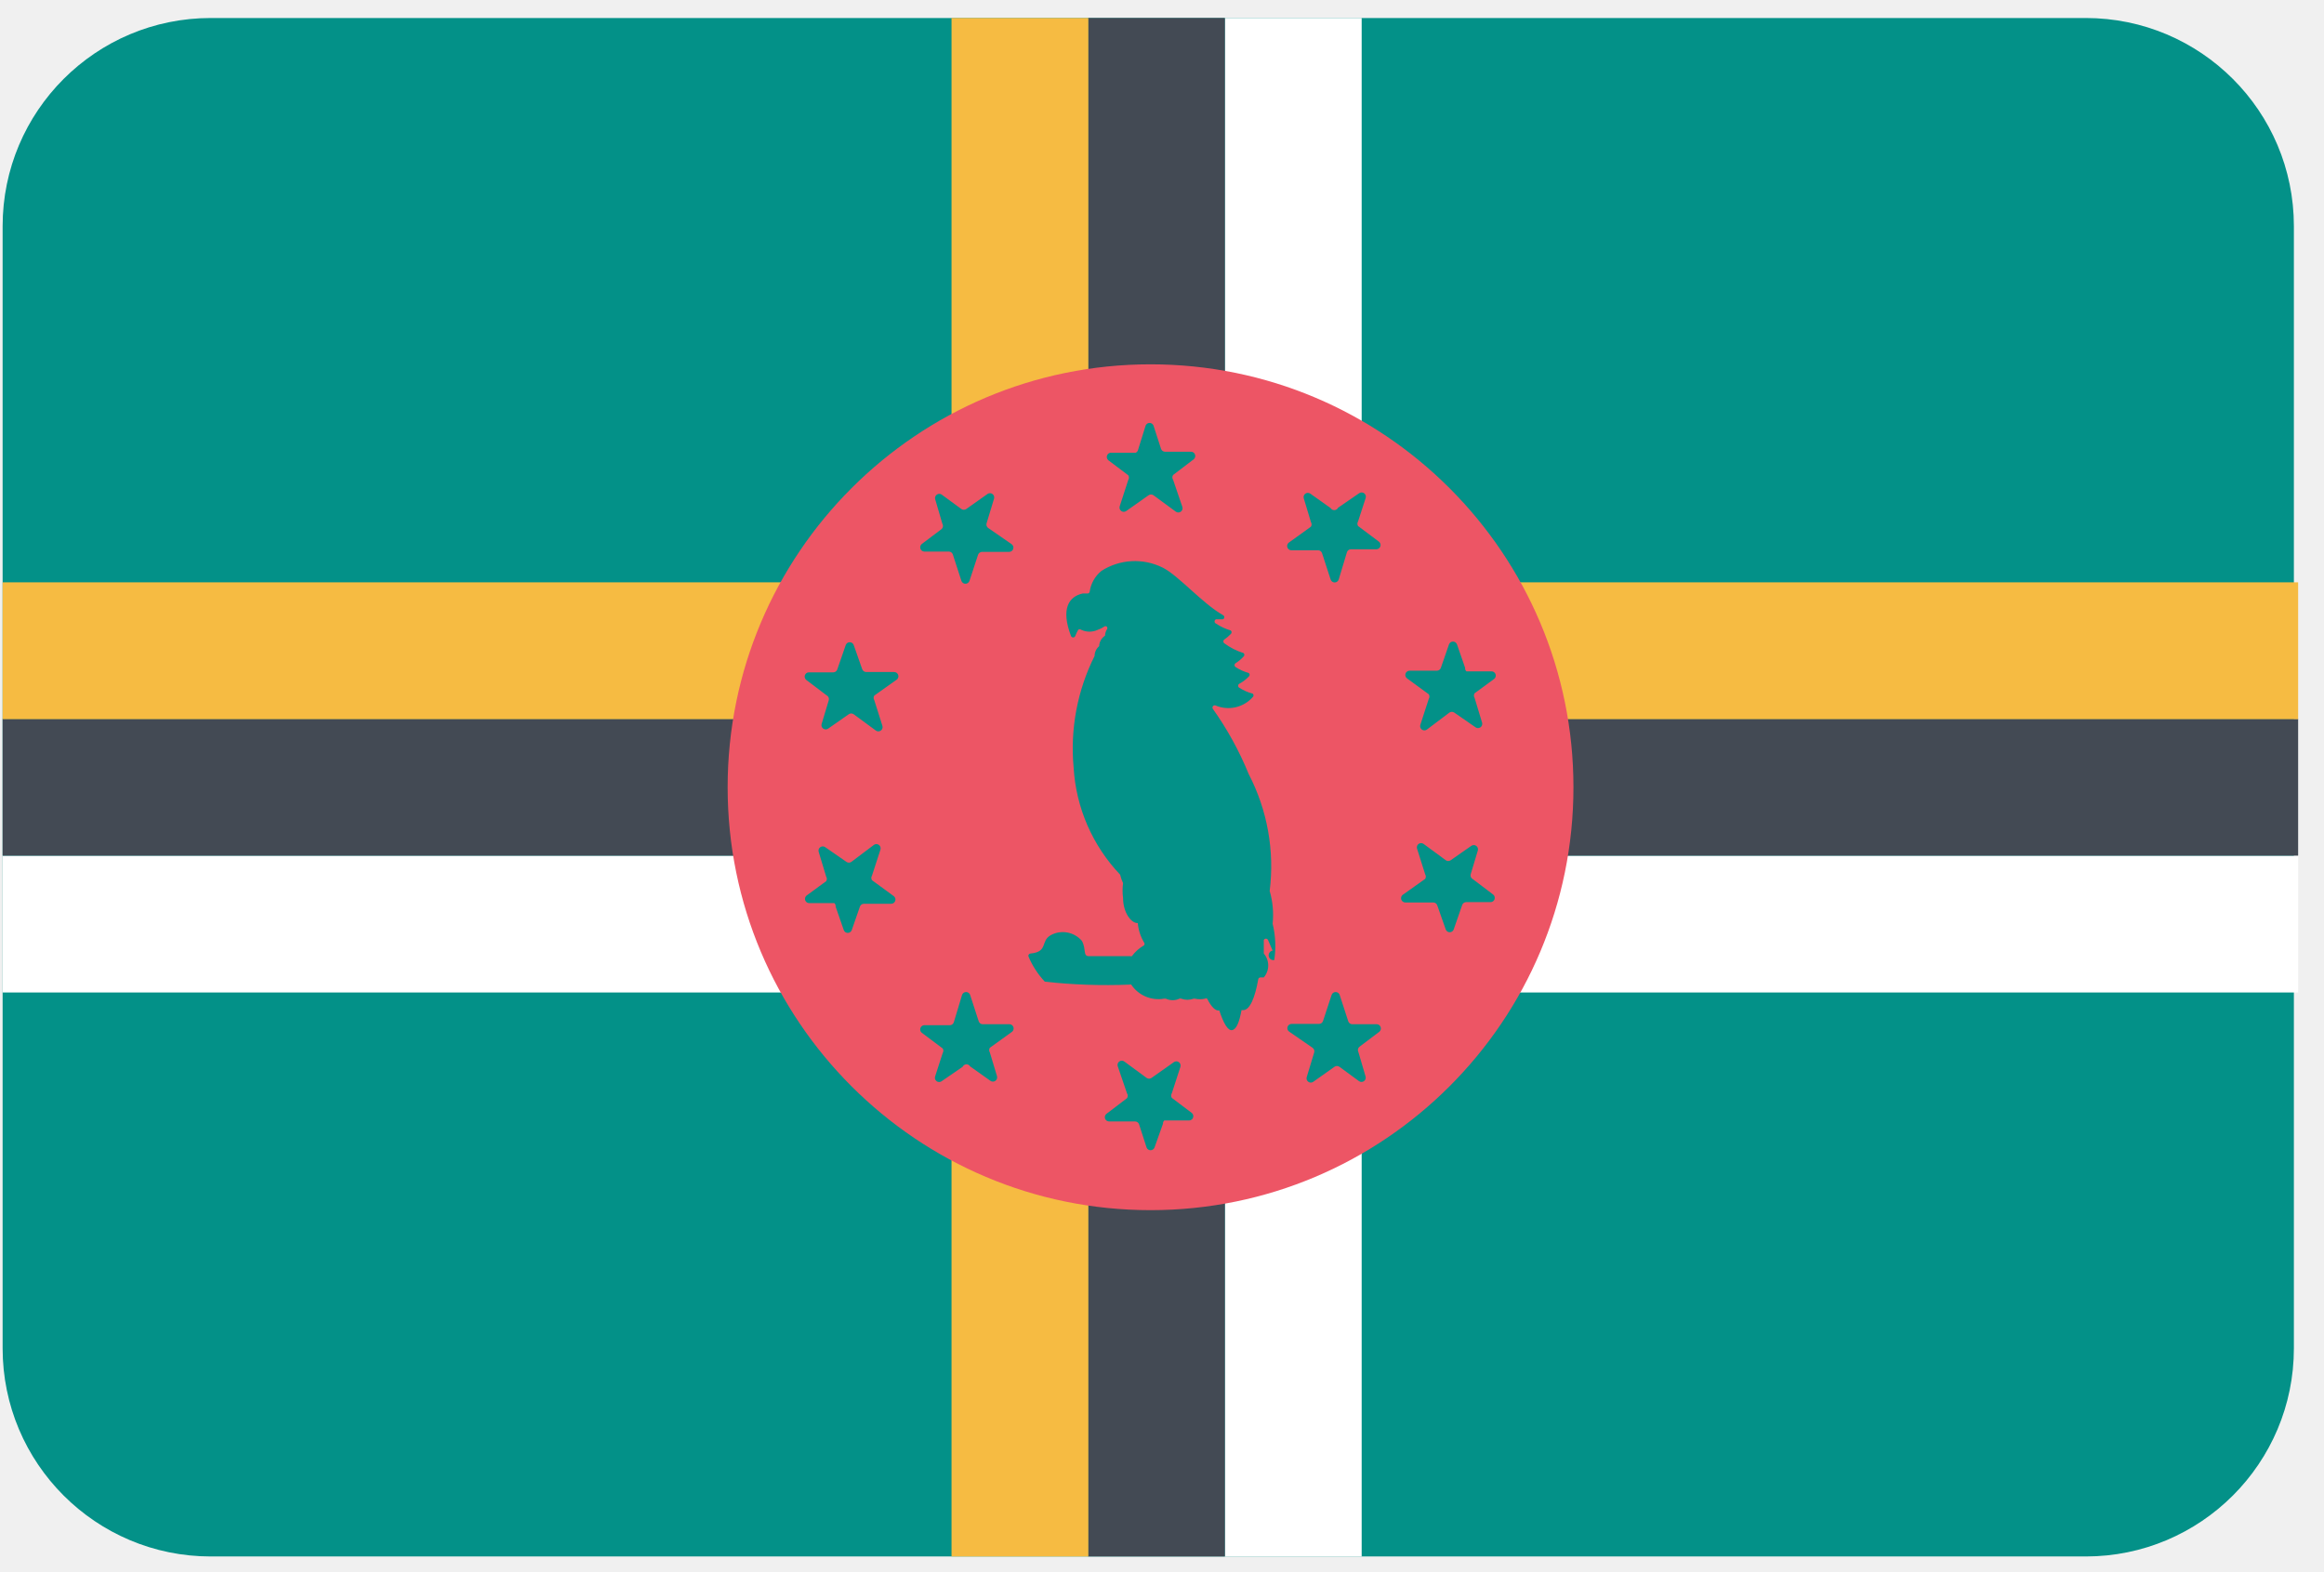
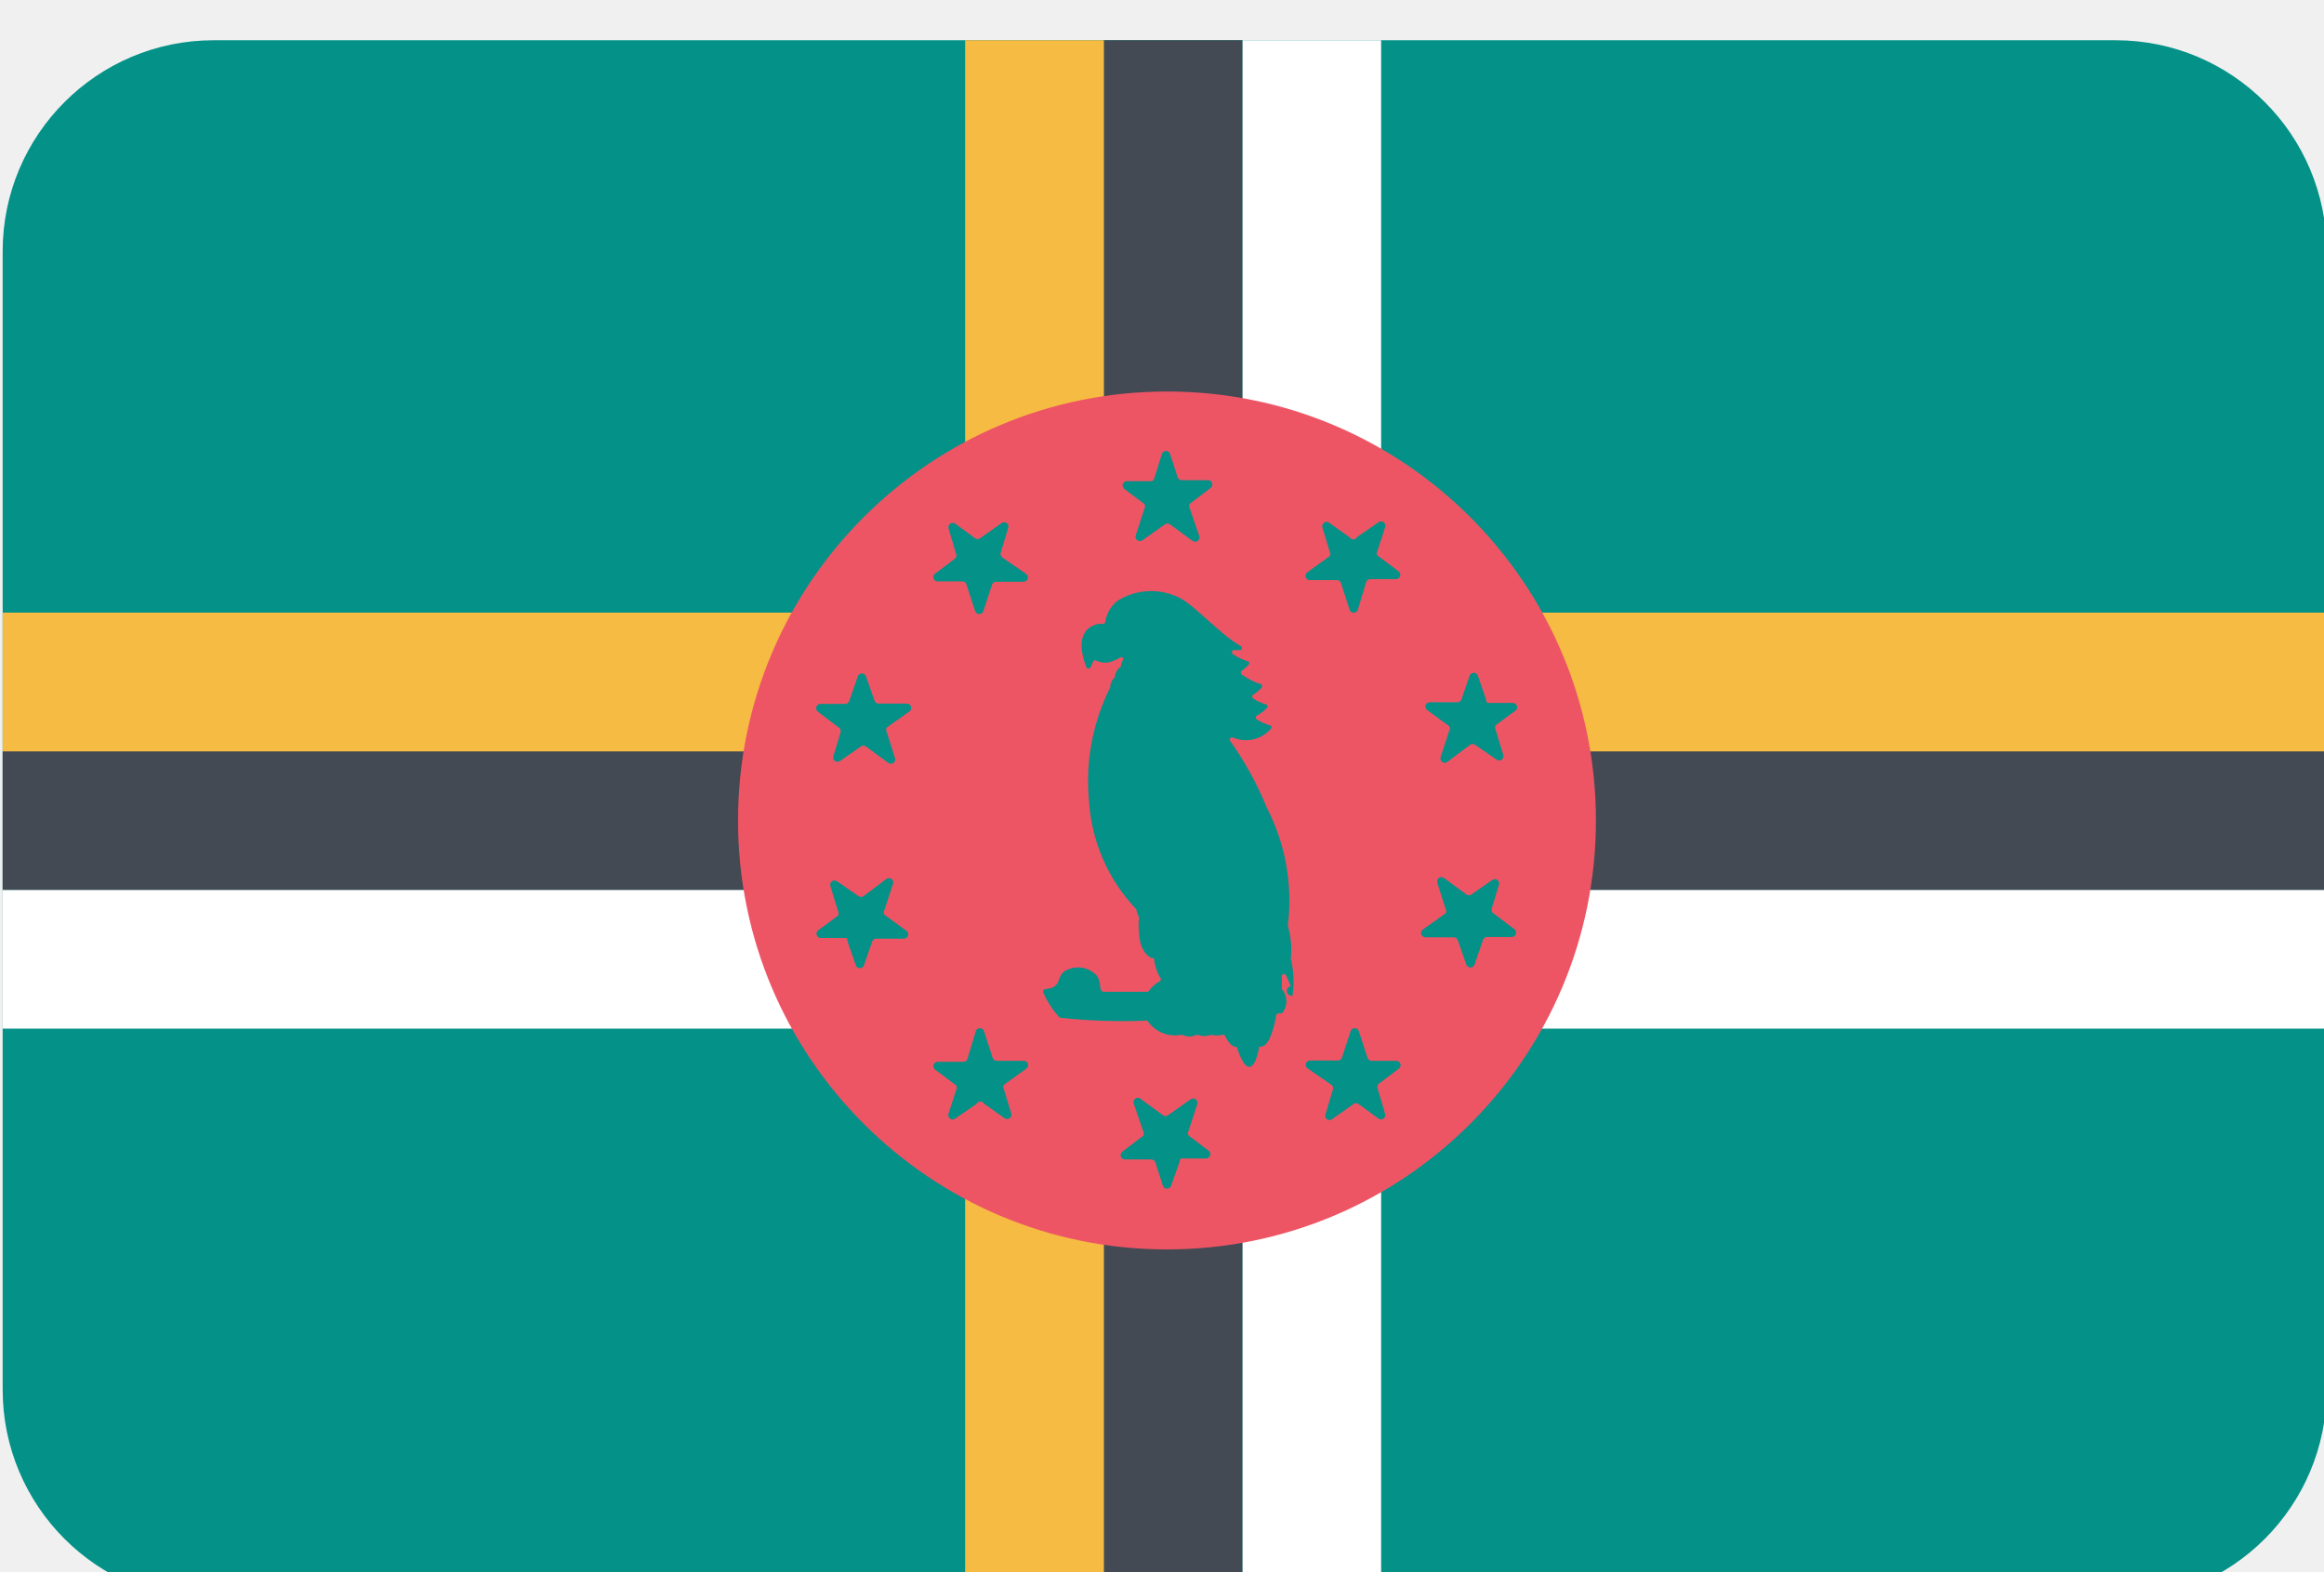
- <svg xmlns="http://www.w3.org/2000/svg" width="71" height="48">
+ <svg xmlns="http://www.w3.org/2000/svg" width="71" height="48" viewBox="0 0 70 46">
  <g fill="none">
    <rect fill="#039188" x=".08" y=".55" width="70" height="47" rx="6.36" />
    <path fill="#FFF" d="M.08 26.14h70.13v4.18H.08z" />
    <path fill="#434A54" d="M.08 21.96h70.13v4.18H.08z" />
    <path fill="#F6BB42" d="M.08 17.79h70.13v4.18H.08z" />
    <path fill="#FFF" d="M37.42.55h4.18v47h-4.18z" />
    <path fill="#434A54" d="M33.24.55h4.18v47h-4.18z" />
    <path fill="#F6BB42" d="M29.07.55h4.18v47h-4.18z" />
    <circle fill="#ED5565" cx="35.15" cy="24.05" r="12.92" />
    <path d="M44.8 20.51h.78a.13.13 0 01.07.23l-.6.44a.13.13 0 000 .14l.23.76a.13.13 0 01-.2.14l-.65-.45a.13.13 0 00-.15 0l-.69.52a.13.13 0 01-.2-.14l.26-.8a.13.13 0 000-.14l-.67-.49a.13.13 0 01.08-.23h.84a.13.13 0 00.12-.09l.25-.72a.13.13 0 01.24 0l.25.72a.13.13 0 00.04.11zm-19.31 7.08h-.78a.13.13 0 01-.07-.23l.6-.44a.13.13 0 000-.14l-.23-.76a.13.13 0 01.2-.14l.65.45a.13.13 0 00.15 0l.69-.52a.13.13 0 01.2.14l-.26.8a.13.13 0 000 .14l.67.49a.13.13 0 01-.08.23h-.84a.13.13 0 00-.12.09l-.25.72a.13.13 0 01-.24 0l-.25-.72a.13.13 0 00-.04-.11zM45 26.86l.62.47a.13.13 0 01-.08.23h-.75a.13.13 0 00-.12.09l-.26.75a.13.13 0 01-.24 0l-.26-.74a.13.13 0 00-.12-.09h-.86a.13.13 0 01-.08-.23l.69-.49a.13.13 0 000-.14l-.25-.79a.13.13 0 01.2-.14l.68.5a.13.13 0 00.15 0l.63-.44a.13.13 0 01.2.14l-.22.73a.13.13 0 00.07.15zm-19.75-5.62l-.62-.47a.13.13 0 01.08-.23h.75a.13.13 0 00.12-.09l.26-.75a.13.13 0 01.24 0l.26.74a.13.13 0 00.12.09h.86a.13.13 0 01.08.23l-.69.49a.13.13 0 000 .14l.25.79a.13.13 0 01-.2.14l-.68-.5a.13.13 0 00-.15 0l-.63.44a.13.13 0 01-.2-.14l.22-.73a.13.13 0 00-.07-.15zm16.25 10.9l.22.75a.13.13 0 01-.2.14l-.6-.44a.13.13 0 00-.15 0l-.65.46a.13.13 0 01-.2-.14l.23-.76a.13.13 0 00-.05-.14l-.71-.49a.13.13 0 01.07-.24h.84a.13.13 0 00.12-.09l.26-.79a.13.13 0 01.25 0l.26.8a.13.13 0 00.12.09h.76a.13.13 0 01.07.23l-.61.46a.13.13 0 00-.03.16zM28.79 16l-.22-.75a.13.13 0 01.2-.14l.6.44a.13.13 0 00.15 0l.65-.46a.13.13 0 01.2.14l-.23.76a.13.13 0 00.05.14l.71.49a.13.13 0 01-.07.24H30a.13.13 0 00-.12.09l-.26.79a.13.13 0 01-.25 0l-.26-.8a.13.13 0 00-.12-.09h-.76a.13.13 0 01-.07-.23l.61-.46a.13.13 0 00.02-.16zm12.09-.49l.64-.44a.13.13 0 01.2.15l-.23.71a.13.13 0 000 .14l.64.48a.13.13 0 01-.07.23h-.79a.13.13 0 00-.12.09l-.25.83a.13.13 0 01-.25 0l-.26-.8a.13.13 0 00-.12-.09h-.83a.13.13 0 01-.07-.23l.68-.49a.13.13 0 000-.14l-.22-.73a.13.13 0 01.2-.14l.62.44a.13.13 0 00.23-.01zM29.41 32.59l-.64.44a.13.13 0 01-.2-.15l.23-.71a.13.13 0 000-.14l-.64-.48a.13.13 0 01.07-.23h.79a.13.13 0 00.12-.09l.25-.83a.13.13 0 01.25 0l.26.8a.13.13 0 00.12.09h.83a.13.13 0 01.07.23l-.68.49a.13.13 0 000 .14l.22.73a.13.13 0 01-.2.14l-.62-.44a.13.13 0 00-.23.01zm5.35-18.82L35 13a.13.13 0 01.24 0l.23.71a.13.13 0 00.12.09h.8a.13.13 0 01.08.23l-.63.48a.13.13 0 000 .15l.28.82a.13.13 0 01-.2.15l-.68-.5a.13.13 0 00-.15 0l-.68.48a.13.13 0 01-.2-.15l.26-.8a.13.13 0 000-.14l-.61-.46a.13.13 0 01.08-.23h.76a.13.13 0 00.06-.06zm.77 20.56l-.26.73a.13.13 0 01-.24 0l-.23-.71a.13.13 0 00-.12-.09h-.8a.13.13 0 01-.08-.23l.63-.48a.13.13 0 000-.15l-.28-.82a.13.13 0 01.2-.15l.68.5a.13.13 0 00.15 0l.68-.48a.13.13 0 01.2.15l-.26.8a.13.13 0 000 .14l.61.46a.13.13 0 01-.08.23h-.76a.13.13 0 00-.04.1zm3.4-5a2.86 2.86 0 00-.05-1.11 2.62 2.62 0 00-.09-1 6.11 6.11 0 00-.64-3.57 9.9 9.9 0 00-1.1-2 .07.07 0 01.08-.1 1 1 0 001.14-.25.07.07 0 000-.11 1.47 1.47 0 01-.41-.18.07.07 0 010-.12 1.12 1.12 0 00.29-.22.07.07 0 000-.11 1.46 1.46 0 01-.4-.18.07.07 0 010-.12 1.16 1.16 0 00.24-.2.07.07 0 000-.11 1.94 1.94 0 01-.59-.3.07.07 0 010-.11c.073-.05.14-.106.2-.17a.07.07 0 000-.11 1.58 1.58 0 01-.45-.21.07.07 0 010-.13h.21a.07.07 0 000-.13c-.62-.35-1.37-1.22-1.84-1.45a1.9 1.9 0 00-1.87.1 1 1 0 00-.36.64.07.07 0 01-.05.05h-.16c-.42.09-.68.46-.36 1.3a.07.07 0 00.13 0 1.53 1.53 0 01.09-.19.07.07 0 01.09 0 .6.6 0 00.51 0 .81.81 0 00.2-.1.07.07 0 01.07 0 .07.07 0 010 .1.38.38 0 00-.05.18.4.4 0 00-.18.32.4.4 0 00-.14.3 6.32 6.32 0 00-.64 3.41 5.19 5.19 0 001.42 3.27c.022.09.052.176.09.26-.02.15-.02.3 0 .45 0 .45.25.78.45.77.018.209.083.41.19.59a.07.07 0 010 .09 1.21 1.21 0 00-.37.33.07.07 0 01-.05 0h-1.27c-.18 0-.07-.23-.21-.47a.77.77 0 00-.95-.17c-.32.18-.07.51-.62.56a.07.07 0 00-.06.09c.12.284.289.545.5.77.86.095 1.726.125 2.59.09a.07.07 0 01.05 0 1 1 0 001 .43h.06a.48.48 0 00.41 0 .07.07 0 01.06 0 .53.53 0 00.37 0h.05a.67.67 0 00.3 0 .07.07 0 01.07 0c.12.24.25.38.37.36.13.39.26.62.39.6.13-.02.22-.23.29-.61h.05c.2 0 .36-.37.46-.94a.07.07 0 01.06-.06h.11a.56.56 0 000-.73v-.41a.07.07 0 01.13 0l.14.32a.147.147 0 10.05.29z" fill="#039188" />
  </g>
</svg>
